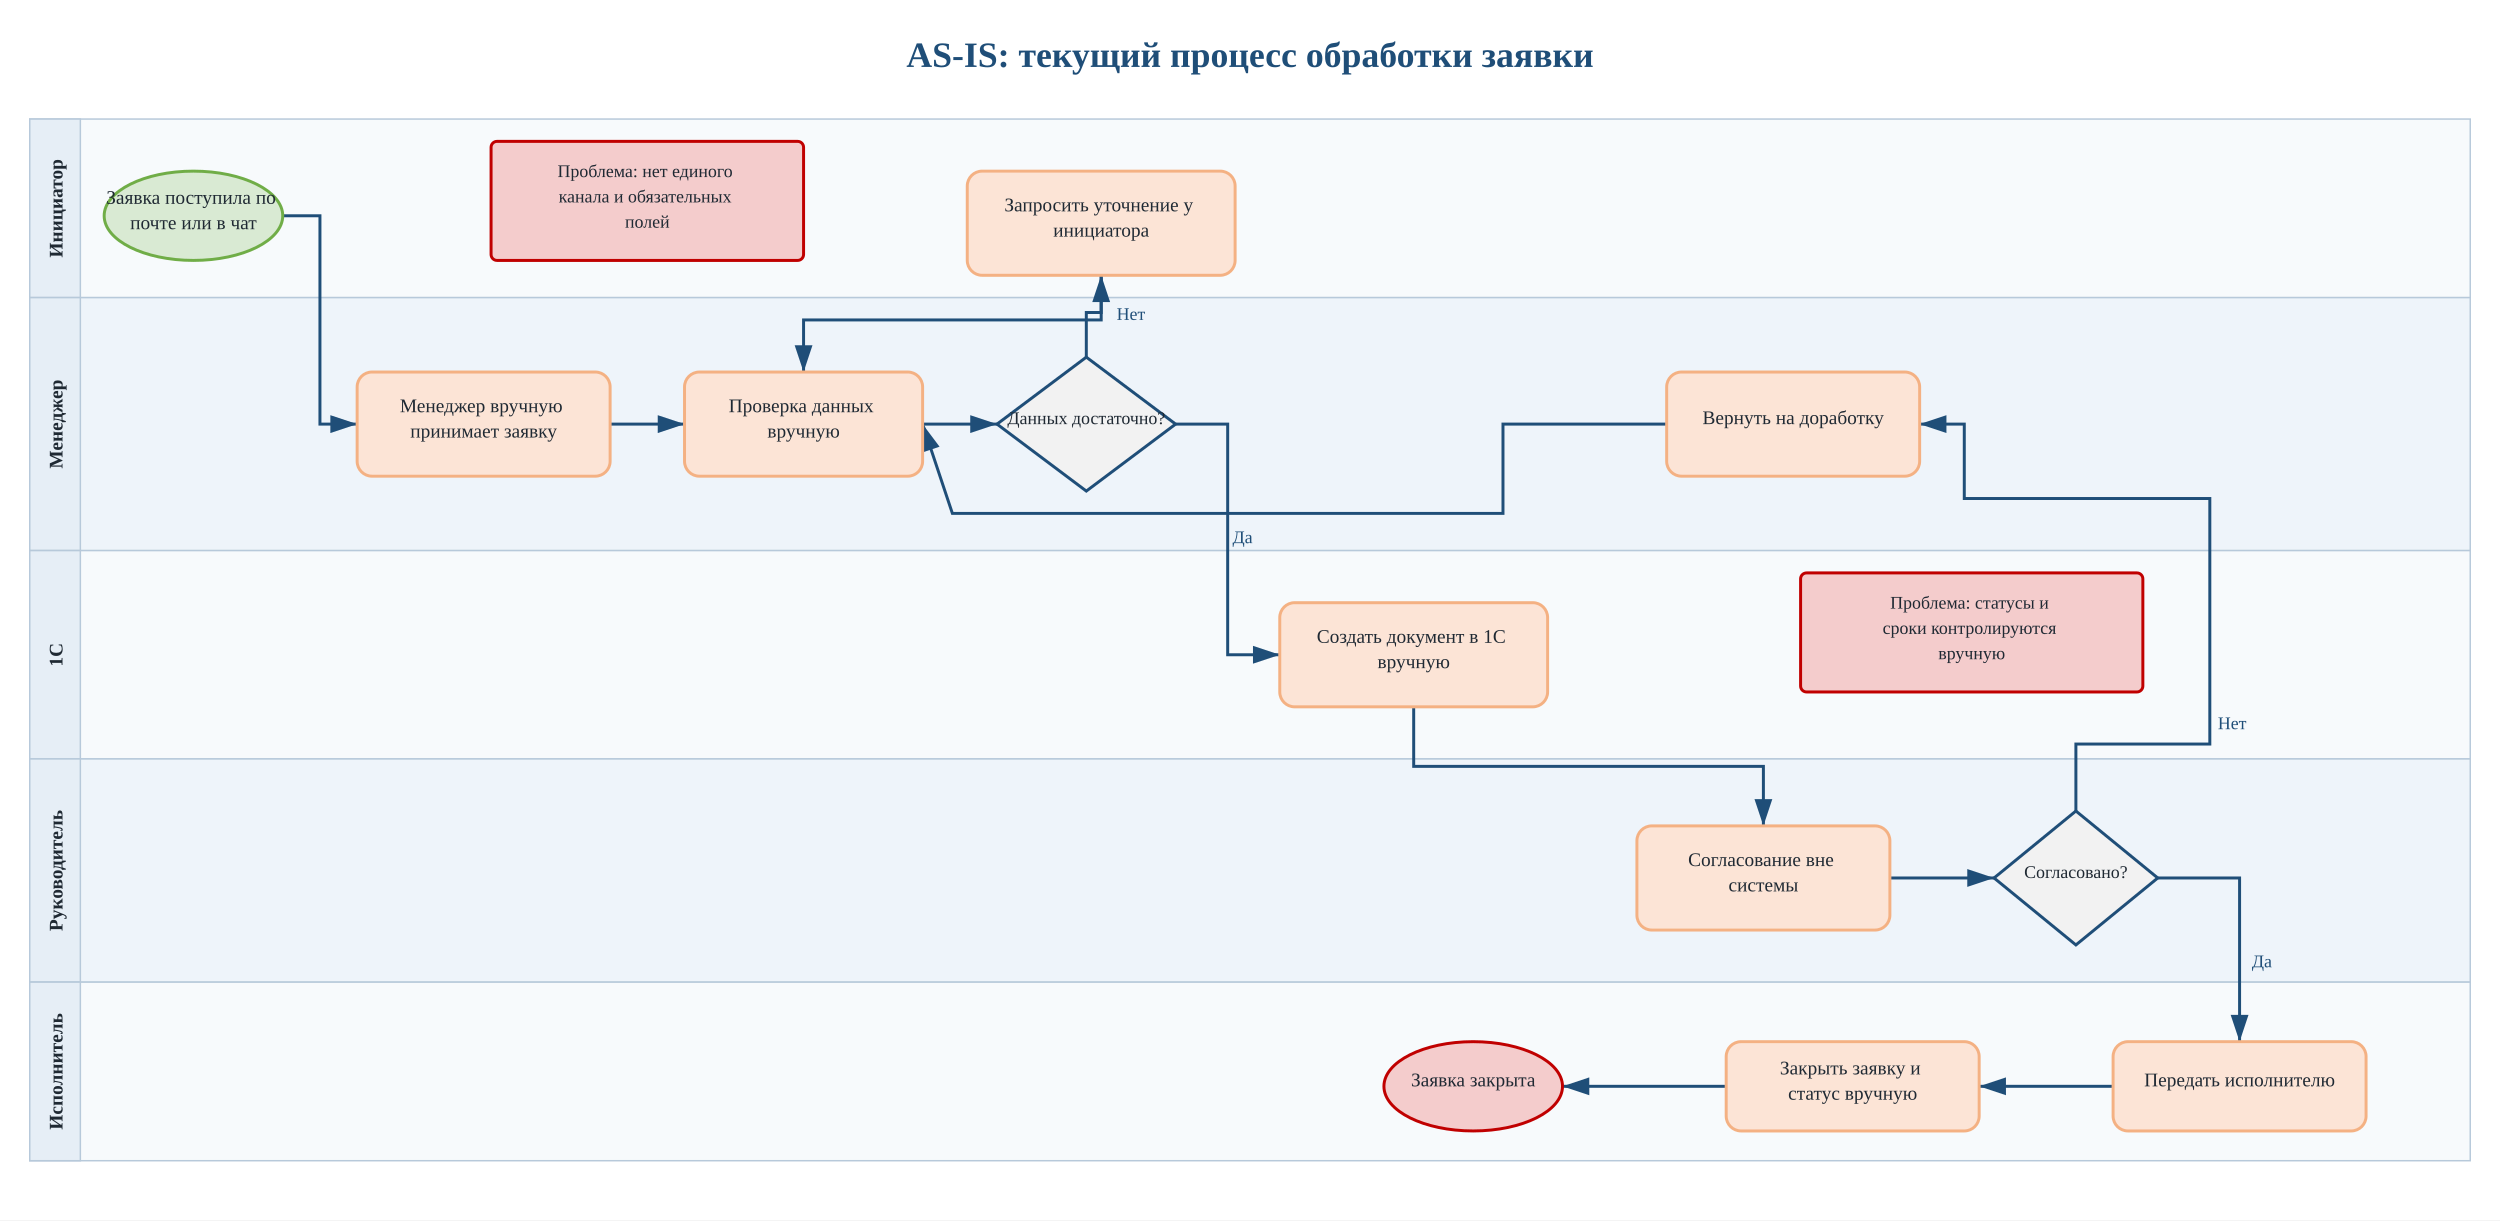
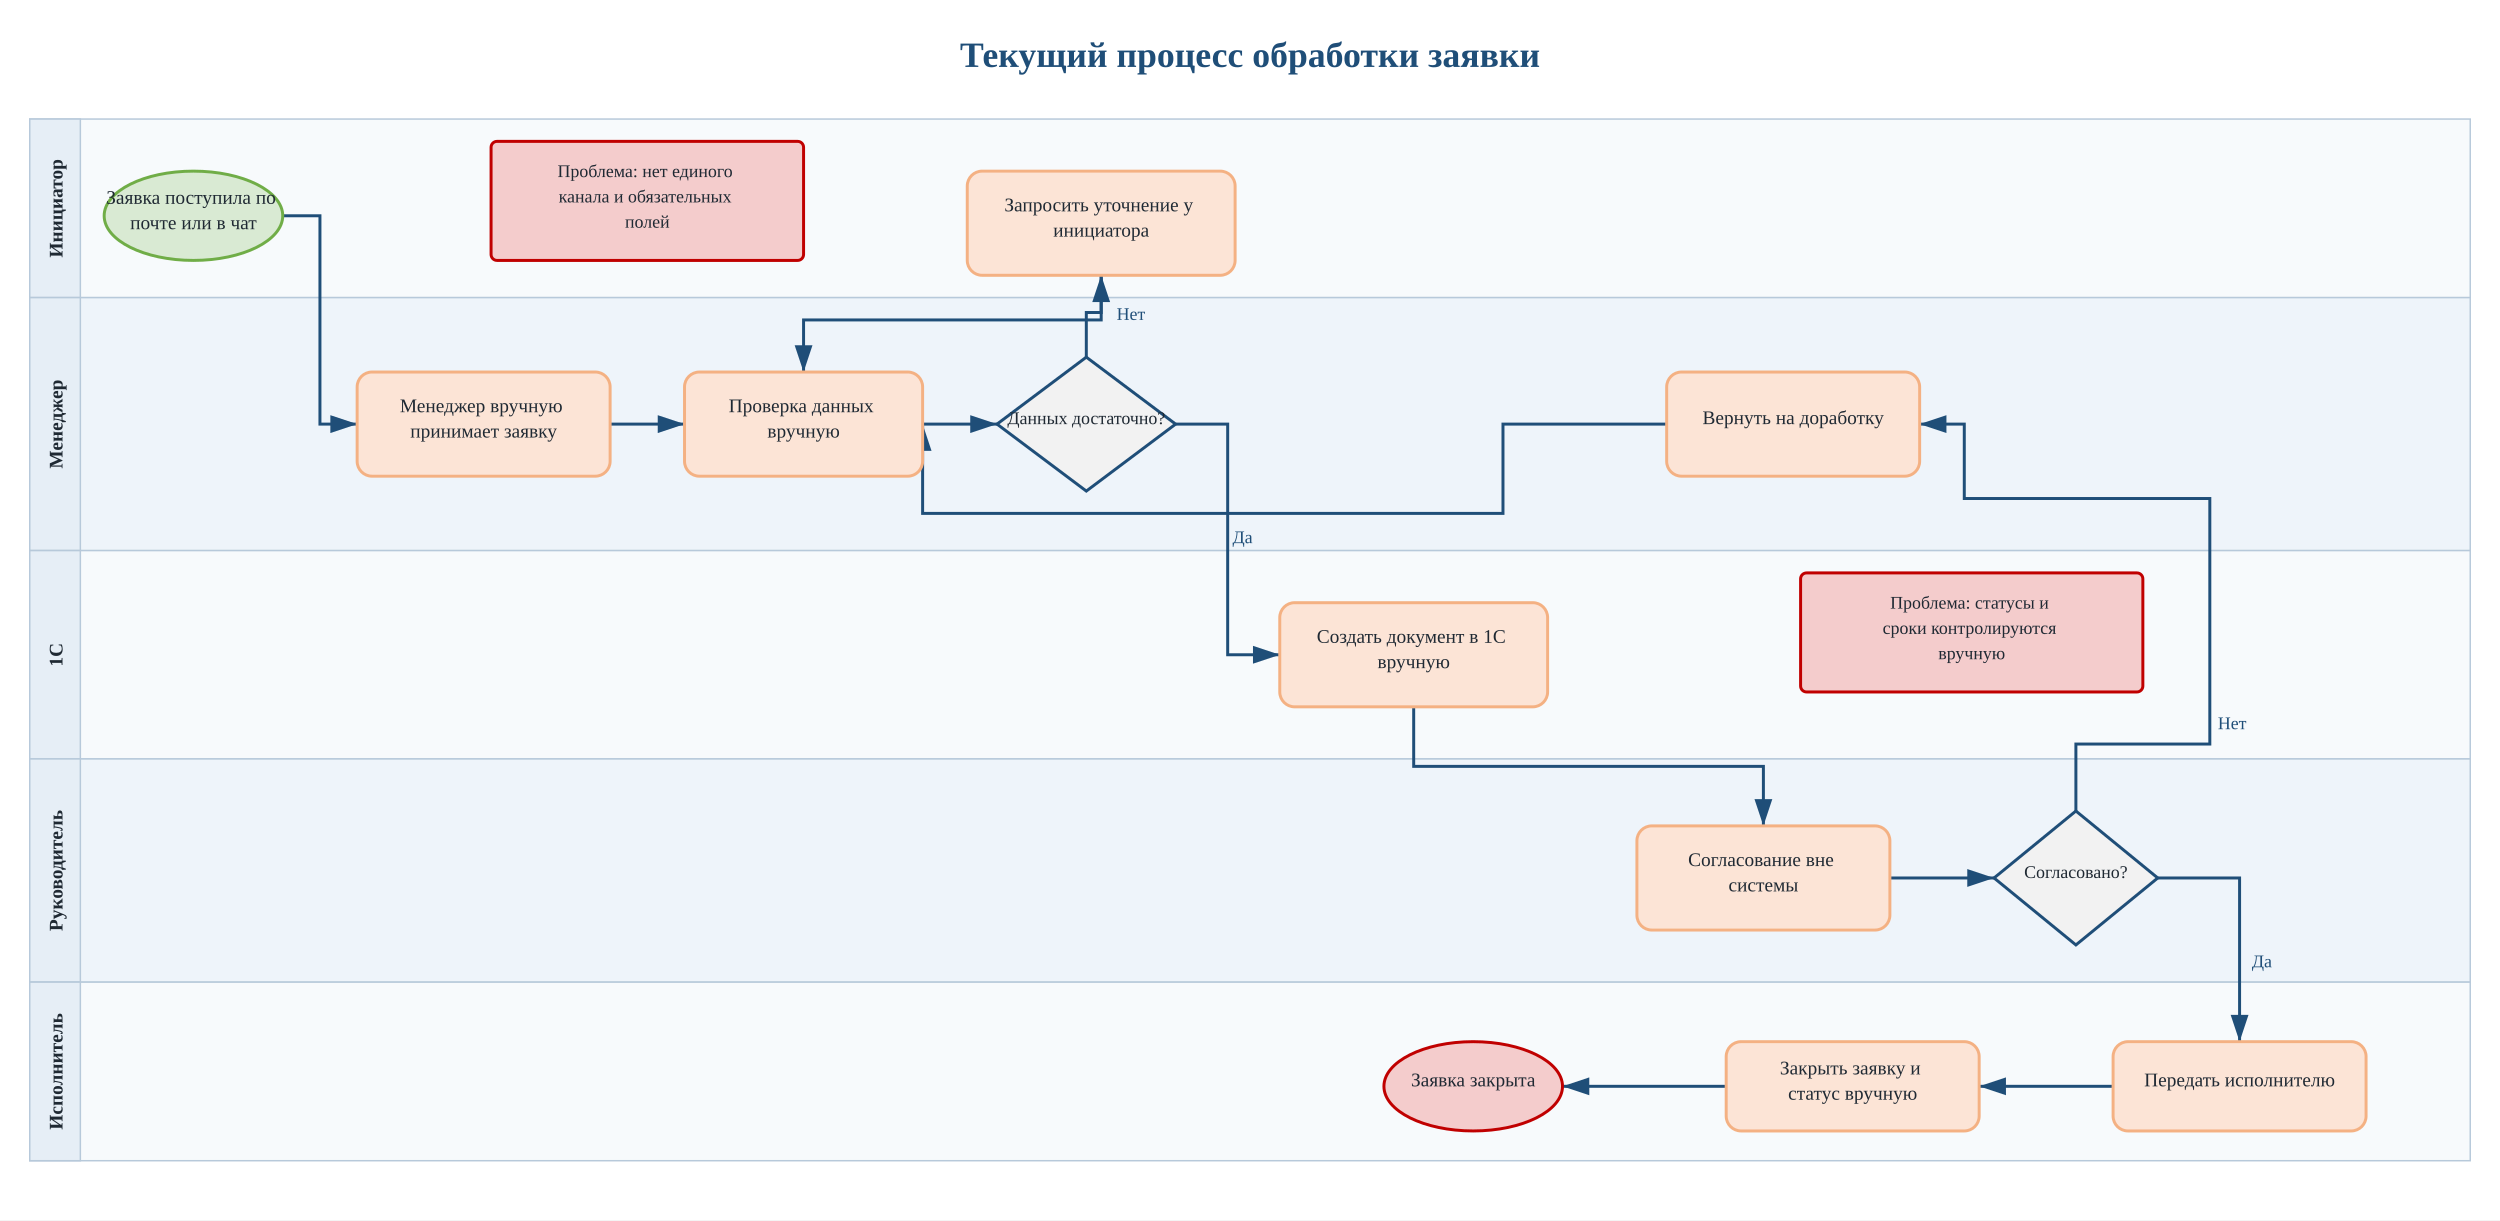
<svg xmlns="http://www.w3.org/2000/svg" width="1680" height="820" viewBox="0 0 1680 820">
  <defs>
    <marker id="arrow" markerWidth="10" markerHeight="10" refX="9" refY="3" orient="auto">
      <path d="M0,0 L0,6 L9,3 z" fill="#1F4E78" />
    </marker>
  </defs>
  <rect width="1680" height="820" fill="#FFFFFF" />
-   <text x="840" y="45" text-anchor="middle" font-size="24" font-weight="700" fill="#1F4E78">AS-IS: текущий процесс обработки заявки</text>
+   <text x="840" y="45" text-anchor="middle" font-size="24" font-weight="700" fill="#1F4E78">Текущий процесс обработки заявки</text>
  <rect x="20" y="80" width="1640" height="120" fill="#F7FAFC" stroke="#B7C9DA" />
  <rect x="20" y="80" width="34" height="120" fill="#E6EEF6" stroke="#B7C9DA" />
  <text x="42" y="140" text-anchor="middle" transform="rotate(-90 42 140)" font-size="13" font-weight="700" fill="#1F2933">Инициатор</text>
  <rect x="20" y="200" width="1640" height="170" fill="#EEF4FA" stroke="#B7C9DA" />
  <rect x="20" y="200" width="34" height="170" fill="#E6EEF6" stroke="#B7C9DA" />
  <text x="42" y="285" text-anchor="middle" transform="rotate(-90 42 285)" font-size="13" font-weight="700" fill="#1F2933">Менеджер</text>
  <rect x="20" y="370" width="1640" height="140" fill="#F7FAFC" stroke="#B7C9DA" />
  <rect x="20" y="370" width="34" height="140" fill="#E6EEF6" stroke="#B7C9DA" />
  <text x="42" y="440" text-anchor="middle" transform="rotate(-90 42 440)" font-size="13" font-weight="700" fill="#1F2933">1С</text>
  <rect x="20" y="510" width="1640" height="150" fill="#EEF4FA" stroke="#B7C9DA" />
  <rect x="20" y="510" width="34" height="150" fill="#E6EEF6" stroke="#B7C9DA" />
  <text x="42" y="585" text-anchor="middle" transform="rotate(-90 42 585)" font-size="13" font-weight="700" fill="#1F2933">Руководитель</text>
  <rect x="20" y="660" width="1640" height="120" fill="#F7FAFC" stroke="#B7C9DA" />
  <rect x="20" y="660" width="34" height="120" fill="#E6EEF6" stroke="#B7C9DA" />
  <text x="42" y="720" text-anchor="middle" transform="rotate(-90 42 720)" font-size="13" font-weight="700" fill="#1F2933">Исполнитель</text>
  <path d="M 190 145 L 215 145 L 215 285 L 240 285" fill="none" stroke="#1F4E78" stroke-width="2" marker-end="url(#arrow)" />
  <path d="M 410 285 L 460 285" fill="none" stroke="#1F4E78" stroke-width="2" marker-end="url(#arrow)" />
  <path d="M 620 285 L 670 285" fill="none" stroke="#1F4E78" stroke-width="2" marker-end="url(#arrow)" />
  <path d="M 730 240 L 730 210 L 740 210 L 740 185" fill="none" stroke="#1F4E78" stroke-width="2" marker-end="url(#arrow)" />
  <text x="760" y="215" text-anchor="middle" font-size="12" fill="#1F4E78">Нет</text>
  <path d="M 740 185 L 740 215 L 540 215 L 540 250" fill="none" stroke="#1F4E78" stroke-width="2" marker-end="url(#arrow)" />
  <path d="M 790 285 L 825 285 L 825 440 L 860 440" fill="none" stroke="#1F4E78" stroke-width="2" marker-end="url(#arrow)" />
  <text x="835" y="365" text-anchor="middle" font-size="12" fill="#1F4E78">Да</text>
  <path d="M 950 475 L 950 515 L 1185 515 L 1185 555" fill="none" stroke="#1F4E78" stroke-width="2" marker-end="url(#arrow)" />
  <path d="M 1270 590 L 1340 590" fill="none" stroke="#1F4E78" stroke-width="2" marker-end="url(#arrow)" />
  <path d="M 1395 545 L 1395 500 L 1485 500 L 1485 335 L 1320 335 L 1320 285 L 1290 285" fill="none" stroke="#1F4E78" stroke-width="2" marker-end="url(#arrow)" />
  <text x="1500" y="490" text-anchor="middle" font-size="12" fill="#1F4E78">Нет</text>
-   <path d="M 1120 285 L 1010 285 L 1010 345 L 640 345 L 620 285" fill="none" stroke="#1F4E78" stroke-width="2" marker-end="url(#arrow)" />
+   <path d="M 1120 285 L 1010 285 L 1010 345 L 620 345 L 620 285" fill="none" stroke="#1F4E78" stroke-width="2" marker-end="url(#arrow)" />
  <path d="M 1450 590 L 1505 590 L 1505 680 L 1505 700" fill="none" stroke="#1F4E78" stroke-width="2" marker-end="url(#arrow)" />
  <text x="1520" y="650" text-anchor="middle" font-size="12" fill="#1F4E78">Да</text>
  <path d="M 1420 730 L 1330 730" fill="none" stroke="#1F4E78" stroke-width="2" marker-end="url(#arrow)" />
  <path d="M 1160 730 L 1050 730" fill="none" stroke="#1F4E78" stroke-width="2" marker-end="url(#arrow)" />
  <ellipse cx="130" cy="145" rx="60" ry="30" fill="#D9EAD3" stroke="#70AD47" stroke-width="2" />
  <text text-anchor="middle" font-size="13" fill="#1F2933">
    <tspan x="130" y="137">Заявка поступила по</tspan>
    <tspan x="130" y="154">почте или в чат</tspan>
  </text>
  <rect x="240" y="250" width="170" height="70" rx="10" fill="#FCE4D6" stroke="#F4B183" stroke-width="2" />
  <text text-anchor="middle" font-size="13" fill="#1F2933">
    <tspan x="325" y="277">Менеджер вручную</tspan>
    <tspan x="325" y="294">принимает заявку</tspan>
  </text>
  <rect x="460" y="250" width="160" height="70" rx="10" fill="#FCE4D6" stroke="#F4B183" stroke-width="2" />
  <text text-anchor="middle" font-size="13" fill="#1F2933">
    <tspan x="540" y="277">Проверка данных</tspan>
    <tspan x="540" y="294">вручную</tspan>
  </text>
  <polygon points="730,240 790,285 730,330 670,285" fill="#F2F2F2" stroke="#1F4E78" stroke-width="2" />
  <text text-anchor="middle" font-size="12" fill="#1F2933">
    <tspan x="730" y="285">Данных достаточно?</tspan>
  </text>
  <rect x="650" y="115" width="180" height="70" rx="10" fill="#FCE4D6" stroke="#F4B183" stroke-width="2" />
  <text text-anchor="middle" font-size="13" fill="#1F2933">
    <tspan x="740" y="142">Запросить уточнение у</tspan>
    <tspan x="740" y="159">инициатора</tspan>
  </text>
  <rect x="860" y="405" width="180" height="70" rx="10" fill="#FCE4D6" stroke="#F4B183" stroke-width="2" />
  <text text-anchor="middle" font-size="13" fill="#1F2933">
    <tspan x="950" y="432">Создать документ в 1С</tspan>
    <tspan x="950" y="449">вручную</tspan>
  </text>
  <rect x="1100" y="555" width="170" height="70" rx="10" fill="#FCE4D6" stroke="#F4B183" stroke-width="2" />
  <text text-anchor="middle" font-size="13" fill="#1F2933">
    <tspan x="1185" y="582">Согласование вне</tspan>
    <tspan x="1185" y="599">системы</tspan>
  </text>
  <polygon points="1395,545 1450,590 1395,635 1340,590" fill="#F2F2F2" stroke="#1F4E78" stroke-width="2" />
  <text text-anchor="middle" font-size="12" fill="#1F2933">
    <tspan x="1395" y="590">Согласовано?</tspan>
  </text>
  <rect x="1120" y="250" width="170" height="70" rx="10" fill="#FCE4D6" stroke="#F4B183" stroke-width="2" />
  <text text-anchor="middle" font-size="13" fill="#1F2933">
    <tspan x="1205" y="285">Вернуть на доработку</tspan>
  </text>
  <rect x="1420" y="700" width="170" height="60" rx="10" fill="#FCE4D6" stroke="#F4B183" stroke-width="2" />
  <text text-anchor="middle" font-size="13" fill="#1F2933">
    <tspan x="1505" y="730">Передать исполнителю</tspan>
  </text>
  <rect x="1160" y="700" width="170" height="60" rx="10" fill="#FCE4D6" stroke="#F4B183" stroke-width="2" />
  <text text-anchor="middle" font-size="13" fill="#1F2933">
    <tspan x="1245" y="722">Закрыть заявку и</tspan>
    <tspan x="1245" y="739">статус вручную</tspan>
  </text>
  <ellipse cx="990" cy="730" rx="60" ry="30" fill="#F4CCCC" stroke="#C00000" stroke-width="2" />
  <text text-anchor="middle" font-size="13" fill="#1F2933">
    <tspan x="990" y="730">Заявка закрыта</tspan>
  </text>
  <rect x="330" y="95" width="210" height="80" rx="4" fill="#F4CCCC" stroke="#C00000" stroke-width="2" />
  <text text-anchor="middle" font-size="12" fill="#1F2933">
    <tspan x="435" y="119">Проблема: нет единого</tspan>
    <tspan x="435" y="136">канала и обязательных</tspan>
    <tspan x="435" y="153">полей</tspan>
  </text>
  <rect x="1210" y="385" width="230" height="80" rx="4" fill="#F4CCCC" stroke="#C00000" stroke-width="2" />
  <text text-anchor="middle" font-size="12" fill="#1F2933">
    <tspan x="1325" y="409">Проблема: статусы и</tspan>
    <tspan x="1325" y="426">сроки контролируются</tspan>
    <tspan x="1325" y="443">вручную</tspan>
  </text>
</svg>
